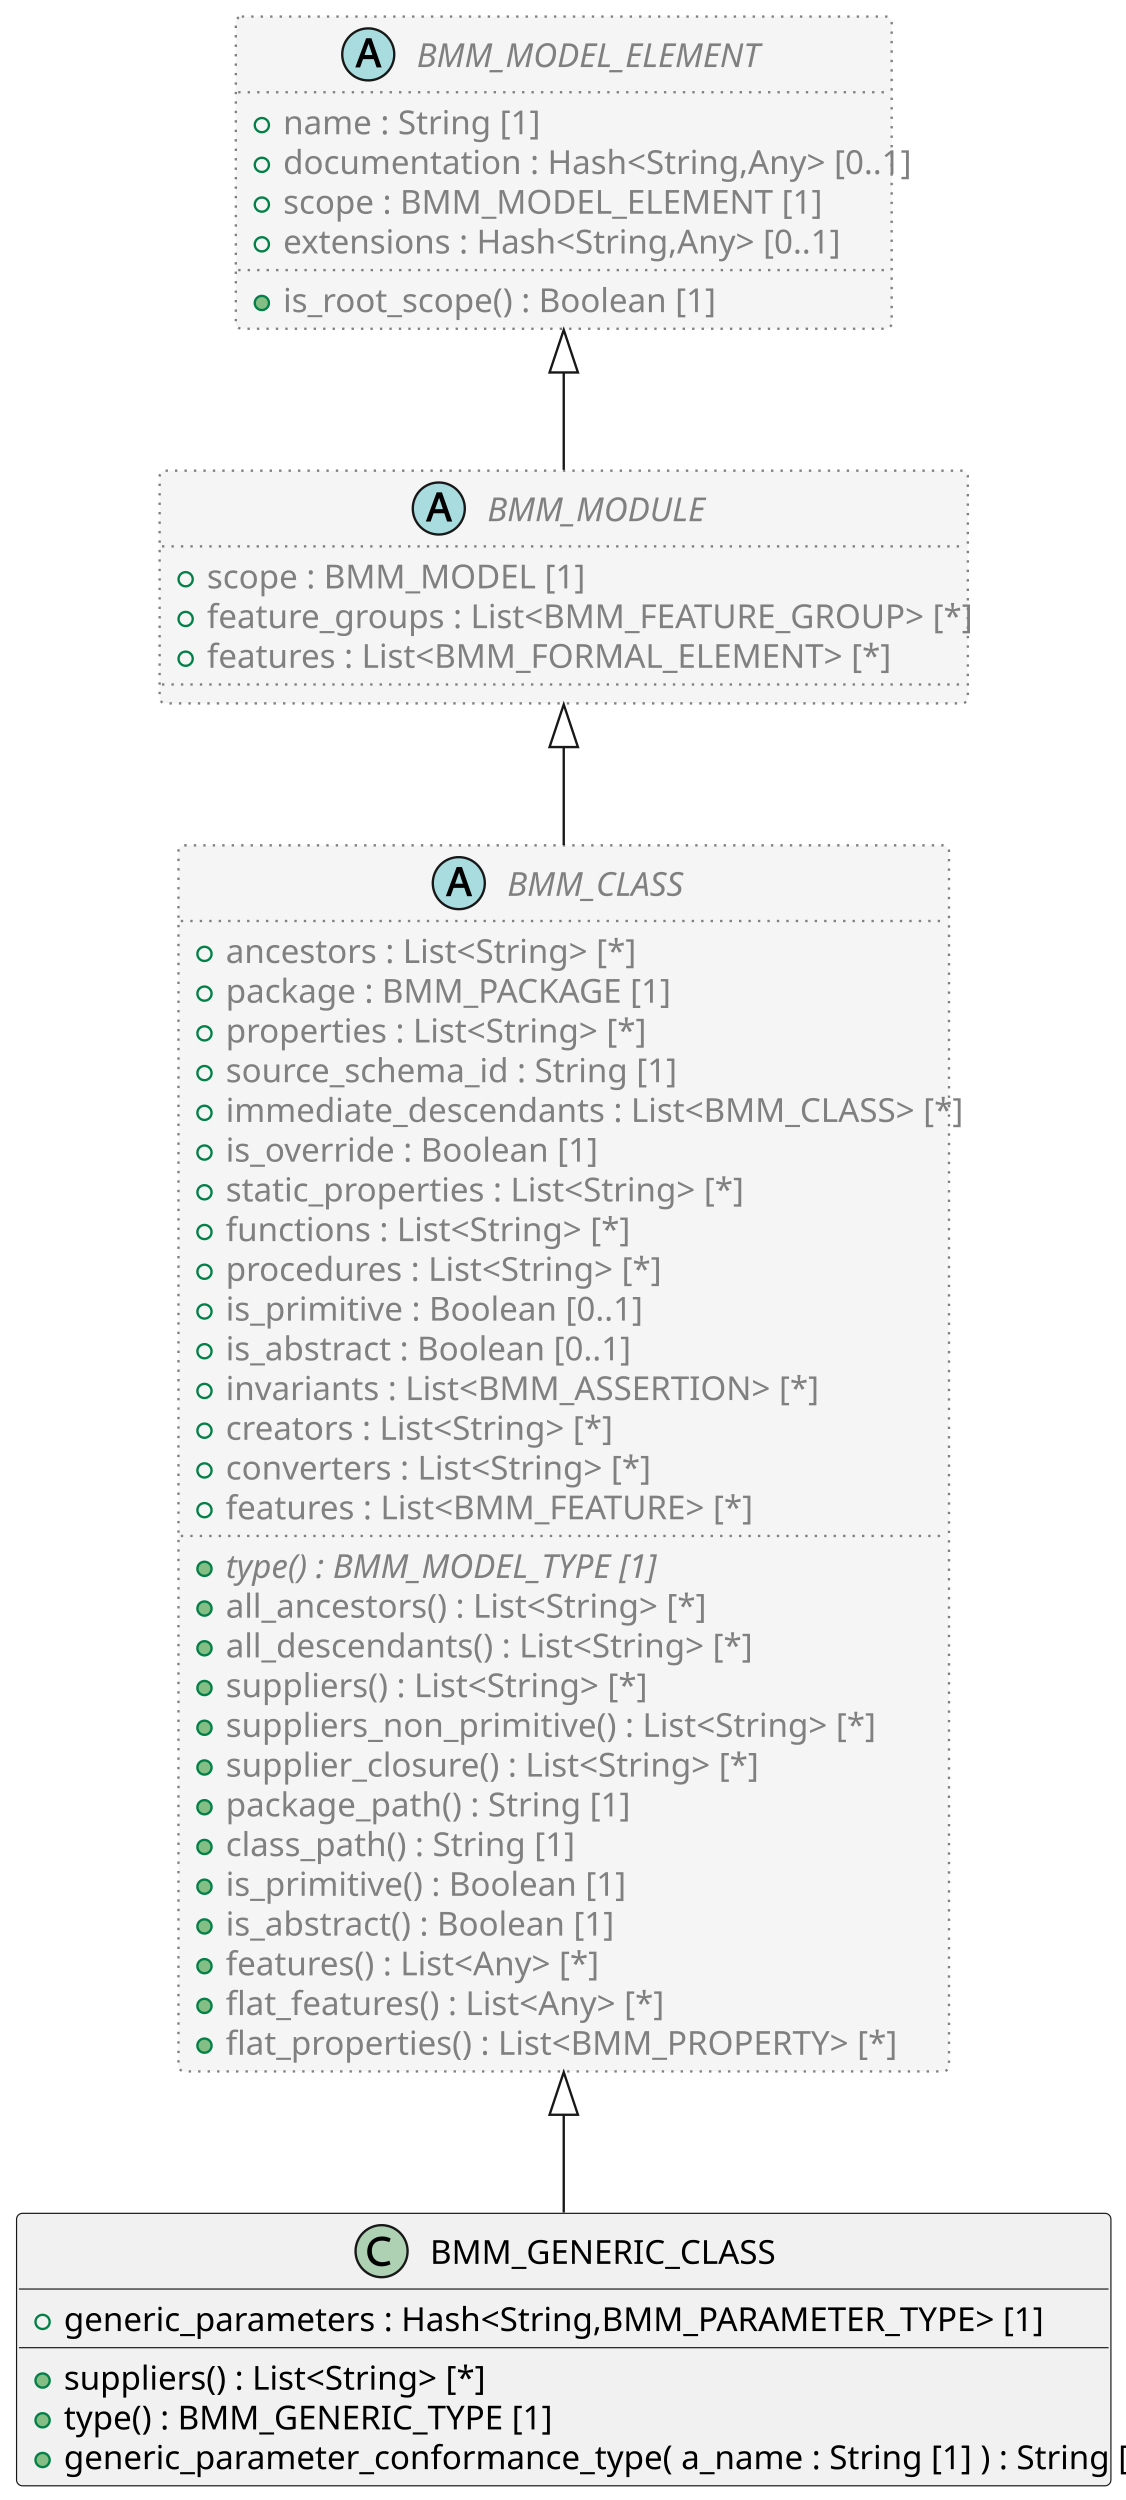
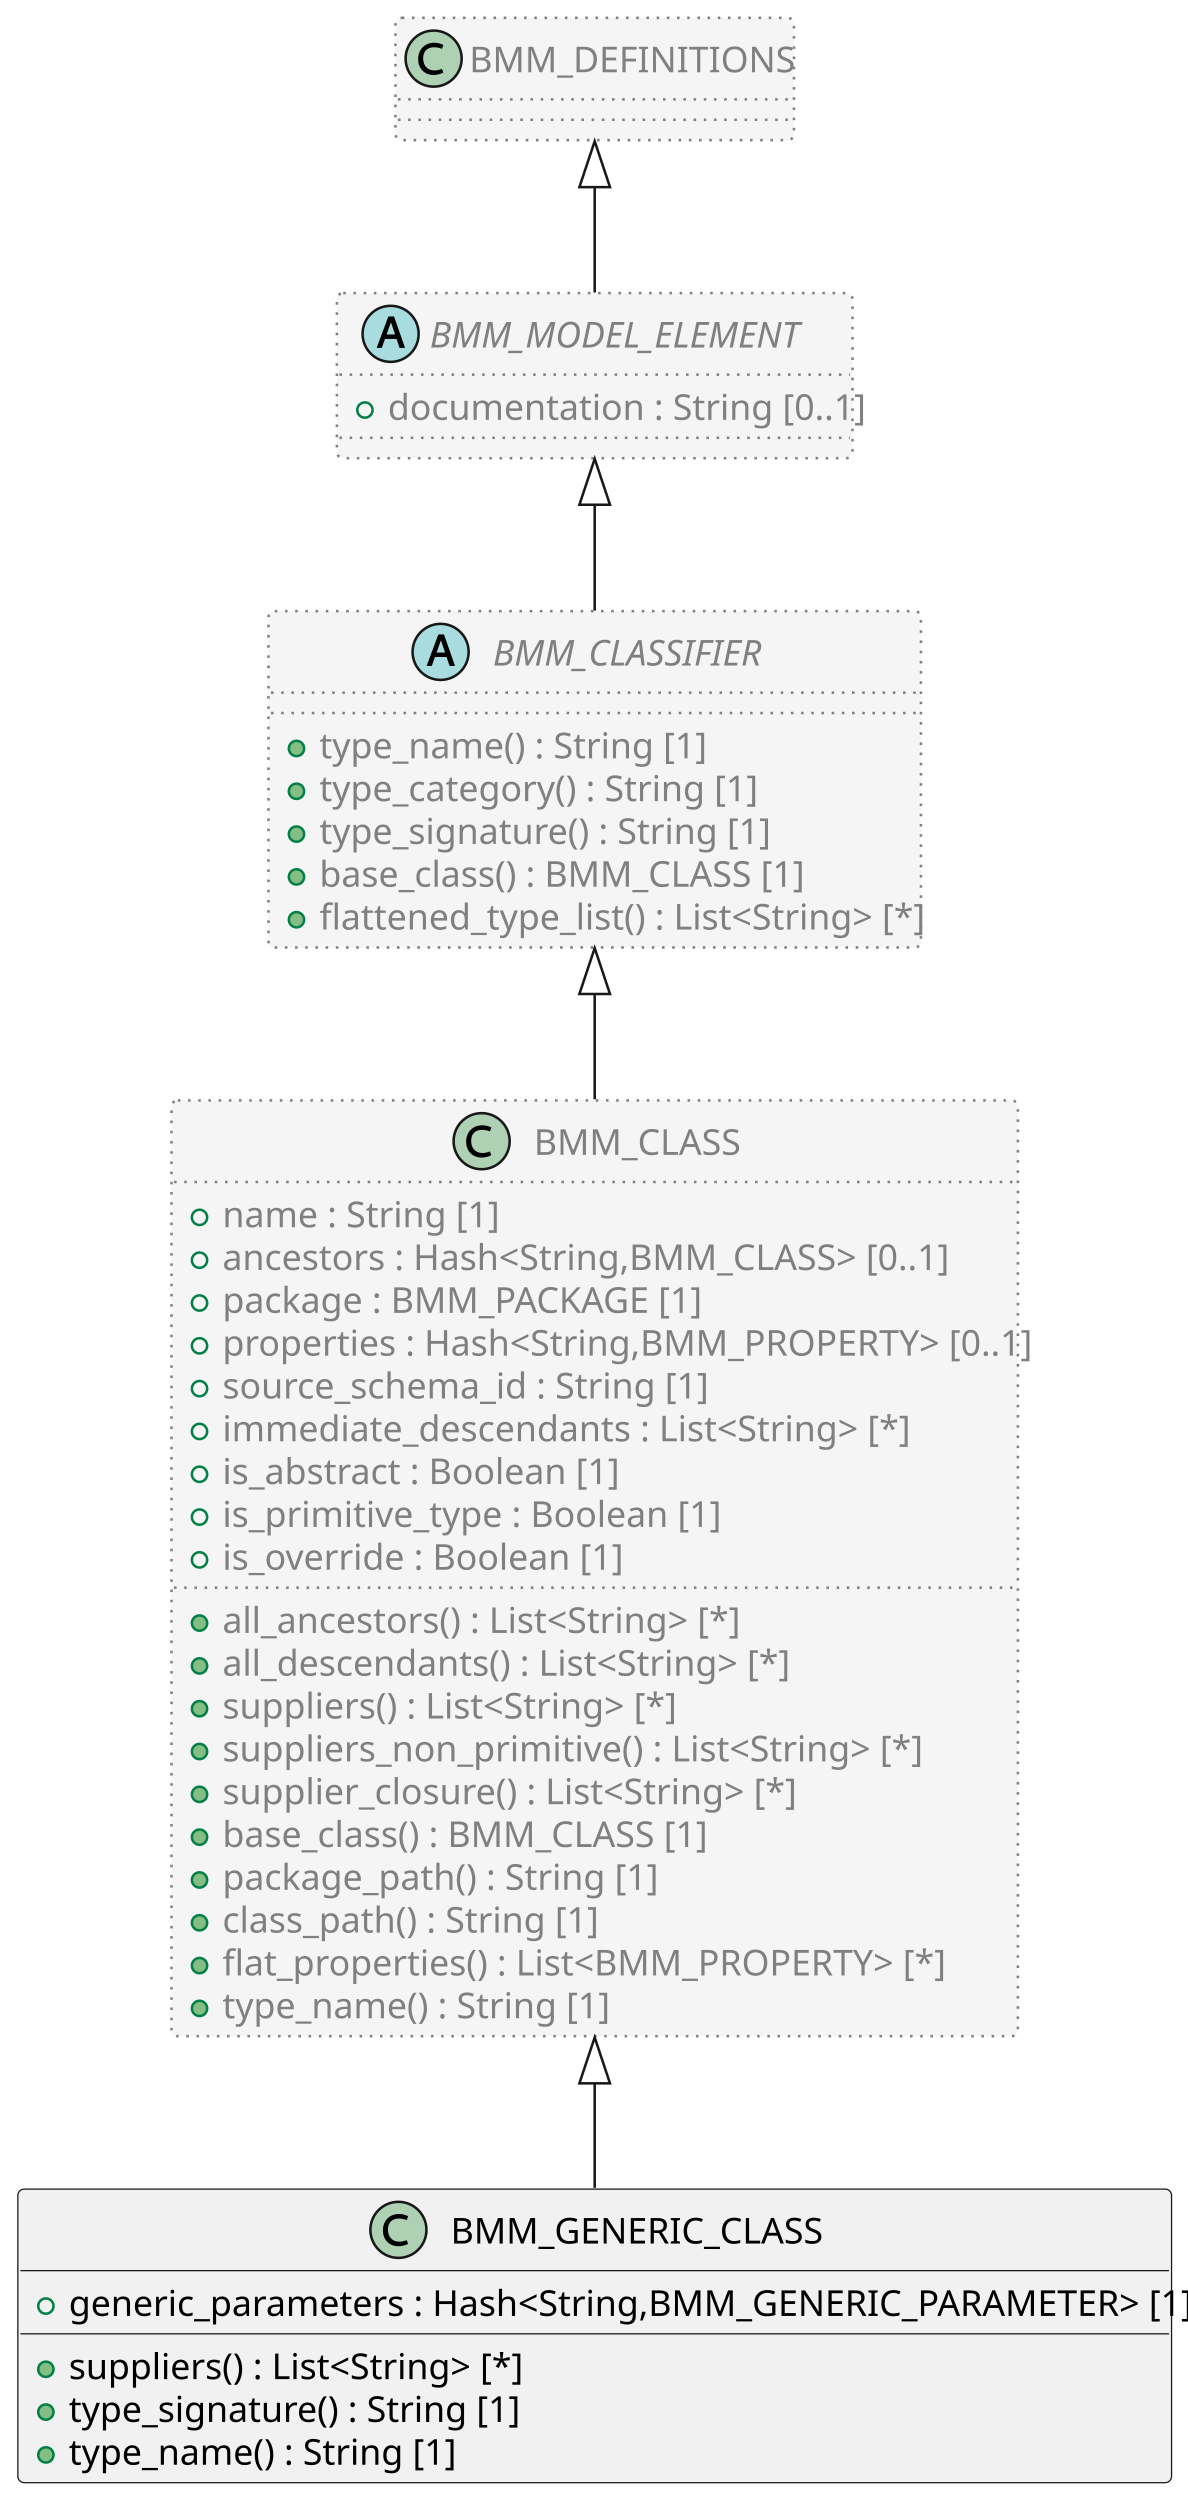
- <svg xmlns="http://www.w3.org/2000/svg" contentStyleType="text/css" data-diagram-type="CLASS" height="1057px" preserveAspectRatio="none" style="width:476px;height:1057px;background:#FFFFFF;" version="1.1" viewBox="0 0 476 1057" width="476px" zoomAndPan="magnify">
+ <svg xmlns="http://www.w3.org/2000/svg" contentStyleType="text/css" data-diagram-type="CLASS" height="981px" preserveAspectRatio="none" style="width:466px;height:981px;background:#FFFFFF;" version="1.1" viewBox="0 0 466 981" width="466px" zoomAndPan="magnify">
  <defs />
  <g>
    <g class="entity" data-entity="BMM_GENERIC_CLASS" data-source-line="2" data-uid="ent0002" id="entity_BMM_GENERIC_CLASS">
-       <rect fill="#F1F1F1" height="115.2" rx="2.5" ry="2.5" style="stroke:#181818;stroke-width:0.5;" width="462.7" x="7" y="935.8" />
-       <ellipse cx="161.328" cy="951.8" fill="#ADD1B2" rx="11" ry="11" style="stroke:#181818;stroke-width:1;" />
-       <path d="M161.328,958.222 C162.5,958.222 163.735,957.956 165.11,957.347 L164.625,955.831 C163.532,956.253 162.516,956.441 161.657,956.441 C158.938,956.441 157.219,954.597 157.219,951.691 C157.219,948.941 158.782,947.347 161.516,947.347 C162.438,947.347 163.453,947.534 164.594,947.956 L165.172,946.441 C164.078,945.862 162.782,945.566 161.594,945.566 C157.828,945.566 155.25,948.206 155.25,952.019 C155.25,955.691 157.735,958.222 161.328,958.222 Z " fill="#000000" />
-       <text fill="#000000" font-family="sans-serif" font-size="14" lengthAdjust="spacing" textLength="145.543" x="181.828" y="957.162">BMM_GENERIC_CLASS</text>
-       <line style="stroke:#181818;stroke-width:0.5;" x1="8" x2="468.7" y1="967.8" y2="967.8" />
-       <ellipse cx="18" cy="981.7" fill="none" rx="3" ry="3" style="stroke:#038048;stroke-width:1;" />
-       <text fill="#000000" font-family="sans-serif" font-size="14" lengthAdjust="spacing" textLength="400.888" x="27" y="985.562">generic_parameters : Hash&lt;String,BMM_PARAMETER_TYPE&gt; [1]</text>
-       <line style="stroke:#181818;stroke-width:0.5;" x1="8" x2="468.7" y1="992.6" y2="992.6" />
-       <ellipse cx="18" cy="1006.5" fill="#84BE84" rx="3" ry="3" style="stroke:#038048;stroke-width:1;" />
-       <text fill="#000000" font-family="sans-serif" font-size="14" lengthAdjust="spacing" textLength="170.169" x="27" y="1010.362">suppliers() : List&lt;String&gt; [*]</text>
-       <ellipse cx="18" cy="1023.3" fill="#84BE84" rx="3" ry="3" style="stroke:#038048;stroke-width:1;" />
-       <text fill="#000000" font-family="sans-serif" font-size="14" lengthAdjust="spacing" textLength="201.795" x="27" y="1027.162">type() : BMM_GENERIC_TYPE [1]</text>
-       <ellipse cx="18" cy="1040.1" fill="#84BE84" rx="3" ry="3" style="stroke:#038048;stroke-width:1;" />
-       <text fill="#000000" font-family="sans-serif" font-size="14" lengthAdjust="spacing" textLength="436.7" x="27" y="1043.962">generic_parameter_conformance_type( a_name : String [1] ) : String [1]</text>
+       <rect fill="#F1F1F1" height="115.2" rx="2.5" ry="2.5" style="stroke:#181818;stroke-width:0.5;" width="452.718" x="7" y="859" />
+       <ellipse cx="156.337" cy="875" fill="#ADD1B2" rx="11" ry="11" style="stroke:#181818;stroke-width:1;" />
+       <path d="M156.337,881.422 C157.509,881.422 158.744,881.156 160.119,880.547 L159.634,879.031 C158.541,879.453 157.525,879.641 156.666,879.641 C153.947,879.641 152.228,877.797 152.228,874.891 C152.228,872.141 153.791,870.547 156.525,870.547 C157.447,870.547 158.462,870.734 159.603,871.156 L160.181,869.641 C159.087,869.062 157.791,868.766 156.603,868.766 C152.837,868.766 150.259,871.406 150.259,875.219 C150.259,878.891 152.744,881.422 156.337,881.422 Z " fill="#000000" />
+       <text fill="#000000" font-family="sans-serif" font-size="14" lengthAdjust="spacing" textLength="145.543" x="176.837" y="880.362">BMM_GENERIC_CLASS</text>
+       <line style="stroke:#181818;stroke-width:0.5;" x1="8" x2="458.718" y1="891" y2="891" />
+       <ellipse cx="18" cy="904.9" fill="none" rx="3" ry="3" style="stroke:#038048;stroke-width:1;" />
+       <text fill="#000000" font-family="sans-serif" font-size="14" lengthAdjust="spacing" textLength="426.718" x="27" y="908.762">generic_parameters : Hash&lt;String,BMM_GENERIC_PARAMETER&gt; [1]</text>
+       <line style="stroke:#181818;stroke-width:0.5;" x1="8" x2="458.718" y1="915.8" y2="915.8" />
+       <ellipse cx="18" cy="929.7" fill="#84BE84" rx="3" ry="3" style="stroke:#038048;stroke-width:1;" />
+       <text fill="#000000" font-family="sans-serif" font-size="14" lengthAdjust="spacing" textLength="170.169" x="27" y="933.562">suppliers() : List&lt;String&gt; [*]</text>
+       <ellipse cx="18" cy="946.5" fill="#84BE84" rx="3" ry="3" style="stroke:#038048;stroke-width:1;" />
+       <text fill="#000000" font-family="sans-serif" font-size="14" lengthAdjust="spacing" textLength="167.131" x="27" y="950.362">type_signature() : String [1]</text>
+       <ellipse cx="18" cy="963.3" fill="#84BE84" rx="3" ry="3" style="stroke:#038048;stroke-width:1;" />
+       <text fill="#000000" font-family="sans-serif" font-size="14" lengthAdjust="spacing" textLength="143.471" x="27" y="967.162">type_name() : String [1]</text>
    </g>
    <g class="entity" data-entity="BMM_CLASS" data-source-line="9" data-uid="ent0003" id="entity_BMM_CLASS">
-       <rect fill="#F5F5F5" height="518.398" rx="2.5" ry="2.5" style="stroke:#808080;stroke-width:1;stroke-dasharray:1,3;" width="325.795" x="75.45" y="357.4" />
-       <ellipse cx="193.981" cy="373.4" fill="#A9DCDF" rx="11" ry="11" style="stroke:#181818;stroke-width:1;" />
-       <path d="M188.496,378.9 L190.527,378.9 L194.574,367.556 L193.668,367.556 L197.496,378.9 L199.637,378.9 L195.309,366.572 L193.09,366.572 L188.496,378.9 Z M190.824,375.4 L197.262,375.4 L197.262,373.65 L190.824,373.65 L190.824,375.4 Z " fill="#000000" />
-       <text fill="#808080" font-family="sans-serif" font-size="14" font-style="italic" lengthAdjust="spacing" textLength="80.234" x="214.481" y="378.762">BMM_CLASS</text>
-       <line style="stroke:#808080;stroke-width:1;stroke-dasharray:1,3;" x1="76.45" x2="400.245" y1="389.4" y2="389.4" />
-       <ellipse cx="86.45" cy="403.3" fill="none" rx="3" ry="3" style="stroke:#038048;stroke-width:1;" />
-       <text fill="#808080" font-family="sans-serif" font-size="14" lengthAdjust="spacing" textLength="165.241" x="95.45" y="407.162">ancestors : List&lt;String&gt; [*]</text>
-       <ellipse cx="86.45" cy="420.1" fill="none" rx="3" ry="3" style="stroke:#038048;stroke-width:1;" />
-       <text fill="#808080" font-family="sans-serif" font-size="14" lengthAdjust="spacing" textLength="181.145" x="95.45" y="423.962">package : BMM_PACKAGE [1]</text>
-       <ellipse cx="86.45" cy="436.9" fill="none" rx="3" ry="3" style="stroke:#038048;stroke-width:1;" />
-       <text fill="#808080" font-family="sans-serif" font-size="14" lengthAdjust="spacing" textLength="169.203" x="95.45" y="440.762">properties : List&lt;String&gt; [*]</text>
-       <ellipse cx="86.45" cy="453.7" fill="none" rx="3" ry="3" style="stroke:#038048;stroke-width:1;" />
-       <text fill="#808080" font-family="sans-serif" font-size="14" lengthAdjust="spacing" textLength="180.795" x="95.45" y="457.562">source_schema_id : String [1]</text>
-       <ellipse cx="86.45" cy="470.5" fill="none" rx="3" ry="3" style="stroke:#038048;stroke-width:1;" />
-       <text fill="#808080" font-family="sans-serif" font-size="14" lengthAdjust="spacing" textLength="299.795" x="95.45" y="474.362">immediate_descendants : List&lt;BMM_CLASS&gt; [*]</text>
-       <ellipse cx="86.45" cy="487.3" fill="none" rx="3" ry="3" style="stroke:#038048;stroke-width:1;" />
-       <text fill="#808080" font-family="sans-serif" font-size="14" lengthAdjust="spacing" textLength="147.993" x="95.45" y="491.162">is_override : Boolean [1]</text>
-       <ellipse cx="86.45" cy="504.099" fill="none" rx="3" ry="3" style="stroke:#038048;stroke-width:1;" />
-       <text fill="#808080" font-family="sans-serif" font-size="14" lengthAdjust="spacing" textLength="209.957" x="95.45" y="507.962">static_properties : List&lt;String&gt; [*]</text>
-       <ellipse cx="86.45" cy="520.899" fill="none" rx="3" ry="3" style="stroke:#038048;stroke-width:1;" />
-       <text fill="#808080" font-family="sans-serif" font-size="14" lengthAdjust="spacing" textLength="162.861" x="95.45" y="524.761">functions : List&lt;String&gt; [*]</text>
-       <ellipse cx="86.45" cy="537.699" fill="none" rx="3" ry="3" style="stroke:#038048;stroke-width:1;" />
-       <text fill="#808080" font-family="sans-serif" font-size="14" lengthAdjust="spacing" textLength="175.041" x="95.45" y="541.561">procedures : List&lt;String&gt; [*]</text>
-       <ellipse cx="86.45" cy="554.499" fill="none" rx="3" ry="3" style="stroke:#038048;stroke-width:1;" />
-       <text fill="#808080" font-family="sans-serif" font-size="14" lengthAdjust="spacing" textLength="167.509" x="95.45" y="558.361">is_primitive : Boolean [0..1]</text>
-       <ellipse cx="86.45" cy="571.299" fill="none" rx="3" ry="3" style="stroke:#038048;stroke-width:1;" />
-       <text fill="#808080" font-family="sans-serif" font-size="14" lengthAdjust="spacing" textLength="163.071" x="95.45" y="575.161">is_abstract : Boolean [0..1]</text>
-       <ellipse cx="86.45" cy="588.099" fill="none" rx="3" ry="3" style="stroke:#038048;stroke-width:1;" />
-       <text fill="#808080" font-family="sans-serif" font-size="14" lengthAdjust="spacing" textLength="241.933" x="95.45" y="591.961">invariants : List&lt;BMM_ASSERTION&gt; [*]</text>
-       <ellipse cx="86.45" cy="604.899" fill="none" rx="3" ry="3" style="stroke:#038048;stroke-width:1;" />
-       <text fill="#808080" font-family="sans-serif" font-size="14" lengthAdjust="spacing" textLength="156.085" x="95.45" y="608.761">creators : List&lt;String&gt; [*]</text>
-       <ellipse cx="86.45" cy="621.699" fill="none" rx="3" ry="3" style="stroke:#038048;stroke-width:1;" />
-       <text fill="#808080" font-family="sans-serif" font-size="14" lengthAdjust="spacing" textLength="170.967" x="95.45" y="625.561">converters : List&lt;String&gt; [*]</text>
-       <ellipse cx="86.45" cy="638.499" fill="none" rx="3" ry="3" style="stroke:#038048;stroke-width:1;" />
-       <text fill="#808080" font-family="sans-serif" font-size="14" lengthAdjust="spacing" textLength="217.727" x="95.45" y="642.361">features : List&lt;BMM_FEATURE&gt; [*]</text>
-       <line style="stroke:#808080;stroke-width:1;stroke-dasharray:1,3;" x1="76.45" x2="400.245" y1="649.399" y2="649.399" />
-       <ellipse cx="86.45" cy="663.299" fill="#84BE84" rx="3" ry="3" style="stroke:#038048;stroke-width:1;" />
-       <text fill="#808080" font-family="sans-serif" font-size="14" font-style="italic" lengthAdjust="spacing" textLength="191.365" x="95.45" y="667.161">type() : BMM_MODEL_TYPE [1]</text>
-       <ellipse cx="86.45" cy="680.099" fill="#84BE84" rx="3" ry="3" style="stroke:#038048;stroke-width:1;" />
-       <text fill="#808080" font-family="sans-serif" font-size="14" lengthAdjust="spacing" textLength="195.621" x="95.45" y="683.961">all_ancestors() : List&lt;String&gt; [*]</text>
-       <ellipse cx="86.45" cy="696.899" fill="#84BE84" rx="3" ry="3" style="stroke:#038048;stroke-width:1;" />
-       <text fill="#808080" font-family="sans-serif" font-size="14" lengthAdjust="spacing" textLength="213.695" x="95.45" y="700.761">all_descendants() : List&lt;String&gt; [*]</text>
-       <ellipse cx="86.45" cy="713.699" fill="#84BE84" rx="3" ry="3" style="stroke:#038048;stroke-width:1;" />
-       <text fill="#808080" font-family="sans-serif" font-size="14" lengthAdjust="spacing" textLength="170.169" x="95.45" y="717.561">suppliers() : List&lt;String&gt; [*]</text>
-       <ellipse cx="86.45" cy="730.499" fill="#84BE84" rx="3" ry="3" style="stroke:#038048;stroke-width:1;" />
-       <text fill="#808080" font-family="sans-serif" font-size="14" lengthAdjust="spacing" textLength="263.157" x="95.45" y="734.361">suppliers_non_primitive() : List&lt;String&gt; [*]</text>
-       <ellipse cx="86.45" cy="747.298" fill="#84BE84" rx="3" ry="3" style="stroke:#038048;stroke-width:1;" />
-       <text fill="#808080" font-family="sans-serif" font-size="14" lengthAdjust="spacing" textLength="216.019" x="95.45" y="751.16">supplier_closure() : List&lt;String&gt; [*]</text>
-       <ellipse cx="86.45" cy="764.098" fill="#84BE84" rx="3" ry="3" style="stroke:#038048;stroke-width:1;" />
-       <text fill="#808080" font-family="sans-serif" font-size="14" lengthAdjust="spacing" textLength="160.775" x="95.45" y="767.96">package_path() : String [1]</text>
-       <ellipse cx="86.45" cy="780.898" fill="#84BE84" rx="3" ry="3" style="stroke:#038048;stroke-width:1;" />
-       <text fill="#808080" font-family="sans-serif" font-size="14" lengthAdjust="spacing" textLength="140.154" x="95.45" y="784.76">class_path() : String [1]</text>
-       <ellipse cx="86.45" cy="797.698" fill="#84BE84" rx="3" ry="3" style="stroke:#038048;stroke-width:1;" />
-       <text fill="#808080" font-family="sans-serif" font-size="14" lengthAdjust="spacing" textLength="160.173" x="95.45" y="801.56">is_primitive() : Boolean [1]</text>
-       <ellipse cx="86.45" cy="814.498" fill="#84BE84" rx="3" ry="3" style="stroke:#038048;stroke-width:1;" />
-       <text fill="#808080" font-family="sans-serif" font-size="14" lengthAdjust="spacing" textLength="155.735" x="95.45" y="818.36">is_abstract() : Boolean [1]</text>
-       <ellipse cx="86.45" cy="831.298" fill="#84BE84" rx="3" ry="3" style="stroke:#038048;stroke-width:1;" />
-       <text fill="#808080" font-family="sans-serif" font-size="14" lengthAdjust="spacing" textLength="150.709" x="95.45" y="835.16">features() : List&lt;Any&gt; [*]</text>
-       <ellipse cx="86.45" cy="848.098" fill="#84BE84" rx="3" ry="3" style="stroke:#038048;stroke-width:1;" />
-       <text fill="#808080" font-family="sans-serif" font-size="14" lengthAdjust="spacing" textLength="178.583" x="95.45" y="851.96">flat_features() : List&lt;Any&gt; [*]</text>
-       <ellipse cx="86.45" cy="864.898" fill="#84BE84" rx="3" ry="3" style="stroke:#038048;stroke-width:1;" />
-       <text fill="#808080" font-family="sans-serif" font-size="14" lengthAdjust="spacing" textLength="276.681" x="95.45" y="868.76">flat_properties() : List&lt;BMM_PROPERTY&gt; [*]</text>
+       <rect fill="#F5F5F5" height="367.199" rx="2.5" ry="2.5" style="stroke:#808080;stroke-width:1;stroke-dasharray:1,3;" width="332.137" x="67.29" y="431.8" />
+       <ellipse cx="188.992" cy="447.8" fill="#ADD1B2" rx="11" ry="11" style="stroke:#181818;stroke-width:1;" />
+       <path d="M188.992,454.222 C190.163,454.222 191.398,453.956 192.773,453.347 L192.288,451.831 C191.195,452.253 190.179,452.441 189.32,452.441 C186.601,452.441 184.882,450.597 184.882,447.691 C184.882,444.941 186.445,443.347 189.179,443.347 C190.101,443.347 191.117,443.534 192.257,443.956 L192.835,442.441 C191.742,441.863 190.445,441.566 189.257,441.566 C185.492,441.566 182.913,444.206 182.913,448.019 C182.913,451.691 185.398,454.222 188.992,454.222 Z " fill="#000000" />
+       <text fill="#808080" font-family="sans-serif" font-size="14" lengthAdjust="spacing" textLength="80.234" x="209.492" y="453.162">BMM_CLASS</text>
+       <line style="stroke:#808080;stroke-width:1;stroke-dasharray:1,3;" x1="68.29" x2="398.427" y1="463.8" y2="463.8" />
+       <ellipse cx="78.29" cy="477.7" fill="none" rx="3" ry="3" style="stroke:#038048;stroke-width:1;" />
+       <text fill="#808080" font-family="sans-serif" font-size="14" lengthAdjust="spacing" textLength="100.884" x="87.29" y="481.562">name : String [1]</text>
+       <ellipse cx="78.29" cy="494.5" fill="none" rx="3" ry="3" style="stroke:#038048;stroke-width:1;" />
+       <text fill="#808080" font-family="sans-serif" font-size="14" lengthAdjust="spacing" textLength="273.797" x="87.29" y="498.362">ancestors : Hash&lt;String,BMM_CLASS&gt; [0..1]</text>
+       <ellipse cx="78.29" cy="511.3" fill="none" rx="3" ry="3" style="stroke:#038048;stroke-width:1;" />
+       <text fill="#808080" font-family="sans-serif" font-size="14" lengthAdjust="spacing" textLength="181.145" x="87.29" y="515.162">package : BMM_PACKAGE [1]</text>
+       <ellipse cx="78.29" cy="528.1" fill="none" rx="3" ry="3" style="stroke:#038048;stroke-width:1;" />
+       <text fill="#808080" font-family="sans-serif" font-size="14" lengthAdjust="spacing" textLength="306.137" x="87.29" y="531.962">properties : Hash&lt;String,BMM_PROPERTY&gt; [0..1]</text>
+       <ellipse cx="78.29" cy="544.9" fill="none" rx="3" ry="3" style="stroke:#038048;stroke-width:1;" />
+       <text fill="#808080" font-family="sans-serif" font-size="14" lengthAdjust="spacing" textLength="180.795" x="87.29" y="548.762">source_schema_id : String [1]</text>
+       <ellipse cx="78.29" cy="561.7" fill="none" rx="3" ry="3" style="stroke:#038048;stroke-width:1;" />
+       <text fill="#808080" font-family="sans-serif" font-size="14" lengthAdjust="spacing" textLength="256.997" x="87.29" y="565.562">immediate_descendants : List&lt;String&gt; [*]</text>
+       <ellipse cx="78.29" cy="578.5" fill="none" rx="3" ry="3" style="stroke:#038048;stroke-width:1;" />
+       <text fill="#808080" font-family="sans-serif" font-size="14" lengthAdjust="spacing" textLength="147.307" x="87.29" y="582.361">is_abstract : Boolean [1]</text>
+       <ellipse cx="78.29" cy="595.299" fill="none" rx="3" ry="3" style="stroke:#038048;stroke-width:1;" />
+       <text fill="#808080" font-family="sans-serif" font-size="14" lengthAdjust="spacing" textLength="185.905" x="87.29" y="599.161">is_primitive_type : Boolean [1]</text>
+       <ellipse cx="78.29" cy="612.099" fill="none" rx="3" ry="3" style="stroke:#038048;stroke-width:1;" />
+       <text fill="#808080" font-family="sans-serif" font-size="14" lengthAdjust="spacing" textLength="147.993" x="87.29" y="615.961">is_override : Boolean [1]</text>
+       <line style="stroke:#808080;stroke-width:1;stroke-dasharray:1,3;" x1="68.29" x2="398.427" y1="622.999" y2="622.999" />
+       <ellipse cx="78.29" cy="636.899" fill="#84BE84" rx="3" ry="3" style="stroke:#038048;stroke-width:1;" />
+       <text fill="#808080" font-family="sans-serif" font-size="14" lengthAdjust="spacing" textLength="195.621" x="87.29" y="640.761">all_ancestors() : List&lt;String&gt; [*]</text>
+       <ellipse cx="78.29" cy="653.699" fill="#84BE84" rx="3" ry="3" style="stroke:#038048;stroke-width:1;" />
+       <text fill="#808080" font-family="sans-serif" font-size="14" lengthAdjust="spacing" textLength="213.695" x="87.29" y="657.561">all_descendants() : List&lt;String&gt; [*]</text>
+       <ellipse cx="78.29" cy="670.499" fill="#84BE84" rx="3" ry="3" style="stroke:#038048;stroke-width:1;" />
+       <text fill="#808080" font-family="sans-serif" font-size="14" lengthAdjust="spacing" textLength="170.169" x="87.29" y="674.361">suppliers() : List&lt;String&gt; [*]</text>
+       <ellipse cx="78.29" cy="687.299" fill="#84BE84" rx="3" ry="3" style="stroke:#038048;stroke-width:1;" />
+       <text fill="#808080" font-family="sans-serif" font-size="14" lengthAdjust="spacing" textLength="263.157" x="87.29" y="691.161">suppliers_non_primitive() : List&lt;String&gt; [*]</text>
+       <ellipse cx="78.29" cy="704.099" fill="#84BE84" rx="3" ry="3" style="stroke:#038048;stroke-width:1;" />
+       <text fill="#808080" font-family="sans-serif" font-size="14" lengthAdjust="spacing" textLength="216.019" x="87.29" y="707.961">supplier_closure() : List&lt;String&gt; [*]</text>
+       <ellipse cx="78.29" cy="720.899" fill="#84BE84" rx="3" ry="3" style="stroke:#038048;stroke-width:1;" />
+       <text fill="#808080" font-family="sans-serif" font-size="14" lengthAdjust="spacing" textLength="183.833" x="87.29" y="724.761">base_class() : BMM_CLASS [1]</text>
+       <ellipse cx="78.29" cy="737.699" fill="#84BE84" rx="3" ry="3" style="stroke:#038048;stroke-width:1;" />
+       <text fill="#808080" font-family="sans-serif" font-size="14" lengthAdjust="spacing" textLength="160.775" x="87.29" y="741.561">package_path() : String [1]</text>
+       <ellipse cx="78.29" cy="754.499" fill="#84BE84" rx="3" ry="3" style="stroke:#038048;stroke-width:1;" />
+       <text fill="#808080" font-family="sans-serif" font-size="14" lengthAdjust="spacing" textLength="140.154" x="87.29" y="758.361">class_path() : String [1]</text>
+       <ellipse cx="78.29" cy="771.299" fill="#84BE84" rx="3" ry="3" style="stroke:#038048;stroke-width:1;" />
+       <text fill="#808080" font-family="sans-serif" font-size="14" lengthAdjust="spacing" textLength="276.681" x="87.29" y="775.161">flat_properties() : List&lt;BMM_PROPERTY&gt; [*]</text>
+       <ellipse cx="78.29" cy="788.099" fill="#84BE84" rx="3" ry="3" style="stroke:#038048;stroke-width:1;" />
+       <text fill="#808080" font-family="sans-serif" font-size="14" lengthAdjust="spacing" textLength="143.471" x="87.29" y="791.961">type_name() : String [1]</text>
    </g>
-     <g class="entity" data-entity="BMM_MODULE" data-source-line="40" data-uid="ent0004" id="entity_BMM_MODULE">
-       <rect fill="#F5F5F5" height="98.4" rx="2.5" ry="2.5" style="stroke:#808080;stroke-width:1;stroke-dasharray:1,3;" width="341.713" x="67.49" y="199" />
-       <ellipse cx="185.524" cy="215" fill="#A9DCDF" rx="11" ry="11" style="stroke:#181818;stroke-width:1;" />
-       <path d="M180.039,220.5 L182.07,220.5 L186.117,209.156 L185.211,209.156 L189.039,220.5 L191.18,220.5 L186.852,208.172 L184.633,208.172 L180.039,220.5 Z M182.367,217 L188.805,217 L188.805,215.25 L182.367,215.25 L182.367,217 Z " fill="#000000" />
-       <text fill="#808080" font-family="sans-serif" font-size="14" font-style="italic" lengthAdjust="spacing" textLength="97.146" x="206.024" y="220.362">BMM_MODULE</text>
-       <line style="stroke:#808080;stroke-width:1;stroke-dasharray:1,3;" x1="68.49" x2="408.203" y1="231" y2="231" />
-       <ellipse cx="78.49" cy="244.9" fill="none" rx="3" ry="3" style="stroke:#038048;stroke-width:1;" />
-       <text fill="#808080" font-family="sans-serif" font-size="14" lengthAdjust="spacing" textLength="152.655" x="87.49" y="248.762">scope : BMM_MODEL [1]</text>
-       <ellipse cx="78.49" cy="261.7" fill="none" rx="3" ry="3" style="stroke:#038048;stroke-width:1;" />
-       <text fill="#808080" font-family="sans-serif" font-size="14" lengthAdjust="spacing" textLength="315.713" x="87.49" y="265.562">feature_groups : List&lt;BMM_FEATURE_GROUP&gt; [*]</text>
-       <ellipse cx="78.49" cy="278.5" fill="none" rx="3" ry="3" style="stroke:#038048;stroke-width:1;" />
-       <text fill="#808080" font-family="sans-serif" font-size="14" lengthAdjust="spacing" textLength="282.869" x="87.49" y="282.362">features : List&lt;BMM_FORMAL_ELEMENT&gt; [*]</text>
-       <line style="stroke:#808080;stroke-width:1;stroke-dasharray:1,3;" x1="68.49" x2="408.203" y1="289.4" y2="289.4" />
+     <g class="entity" data-entity="BMM_CLASSIFIER" data-source-line="31" data-uid="ent0004" id="entity_BMM_CLASSIFIER">
+       <rect fill="#F5F5F5" height="132" rx="2.5" ry="2.5" style="stroke:#808080;stroke-width:1;stroke-dasharray:1,3;" width="256.047" x="105.34" y="239.8" />
+       <ellipse cx="172.89" cy="255.8" fill="#A9DCDF" rx="11" ry="11" style="stroke:#181818;stroke-width:1;" />
+       <path d="M167.405,261.3 L169.437,261.3 L173.483,249.956 L172.577,249.956 L176.405,261.3 L178.546,261.3 L174.218,248.972 L171.999,248.972 L167.405,261.3 Z M169.733,257.8 L176.171,257.8 L176.171,256.05 L169.733,256.05 L169.733,257.8 Z " fill="#000000" />
+       <text fill="#808080" font-family="sans-serif" font-size="14" font-style="italic" lengthAdjust="spacing" textLength="112.448" x="193.39" y="261.162">BMM_CLASSIFIER</text>
+       <line style="stroke:#808080;stroke-width:1;stroke-dasharray:1,3;" x1="106.34" x2="360.387" y1="271.8" y2="271.8" />
+       <line style="stroke:#808080;stroke-width:1;stroke-dasharray:1,3;" x1="106.34" x2="360.387" y1="279.8" y2="279.8" />
+       <ellipse cx="116.34" cy="293.7" fill="#84BE84" rx="3" ry="3" style="stroke:#038048;stroke-width:1;" />
+       <text fill="#808080" font-family="sans-serif" font-size="14" lengthAdjust="spacing" textLength="143.471" x="125.34" y="297.562">type_name() : String [1]</text>
+       <ellipse cx="116.34" cy="310.5" fill="#84BE84" rx="3" ry="3" style="stroke:#038048;stroke-width:1;" />
+       <text fill="#808080" font-family="sans-serif" font-size="14" lengthAdjust="spacing" textLength="162.637" x="125.34" y="314.362">type_category() : String [1]</text>
+       <ellipse cx="116.34" cy="327.3" fill="#84BE84" rx="3" ry="3" style="stroke:#038048;stroke-width:1;" />
+       <text fill="#808080" font-family="sans-serif" font-size="14" lengthAdjust="spacing" textLength="167.131" x="125.34" y="331.162">type_signature() : String [1]</text>
+       <ellipse cx="116.34" cy="344.1" fill="#84BE84" rx="3" ry="3" style="stroke:#038048;stroke-width:1;" />
+       <text fill="#808080" font-family="sans-serif" font-size="14" lengthAdjust="spacing" textLength="183.833" x="125.34" y="347.962">base_class() : BMM_CLASS [1]</text>
+       <ellipse cx="116.34" cy="360.9" fill="#84BE84" rx="3" ry="3" style="stroke:#038048;stroke-width:1;" />
+       <text fill="#808080" font-family="sans-serif" font-size="14" lengthAdjust="spacing" textLength="230.047" x="125.34" y="364.762">flattened_type_list() : List&lt;String&gt; [*]</text>
    </g>
-     <g class="entity" data-entity="BMM_MODEL_ELEMENT" data-source-line="46" data-uid="ent0005" id="entity_BMM_MODEL_ELEMENT">
-       <rect fill="#F5F5F5" height="132" rx="2.5" ry="2.5" style="stroke:#808080;stroke-width:1;stroke-dasharray:1,3;" width="277.285" x="99.71" y="7" />
-       <ellipse cx="155.696" cy="23" fill="#A9DCDF" rx="11" ry="11" style="stroke:#181818;stroke-width:1;" />
-       <path d="M150.212,28.5 L152.243,28.5 L156.29,17.156 L155.383,17.156 L159.212,28.5 L161.352,28.5 L157.024,16.172 L154.805,16.172 L150.212,28.5 Z M152.54,25 L158.977,25 L158.977,23.25 L152.54,23.25 L152.54,25 Z " fill="#000000" />
-       <text fill="#808080" font-family="sans-serif" font-size="14" font-style="italic" lengthAdjust="spacing" textLength="156.813" x="176.196" y="28.362">BMM_MODEL_ELEMENT</text>
-       <line style="stroke:#808080;stroke-width:1;stroke-dasharray:1,3;" x1="100.71" x2="375.995" y1="39" y2="39" />
-       <ellipse cx="110.71" cy="52.9" fill="none" rx="3" ry="3" style="stroke:#038048;stroke-width:1;" />
-       <text fill="#808080" font-family="sans-serif" font-size="14" lengthAdjust="spacing" textLength="100.884" x="119.71" y="56.762">name : String [1]</text>
-       <ellipse cx="110.71" cy="69.7" fill="none" rx="3" ry="3" style="stroke:#038048;stroke-width:1;" />
-       <text fill="#808080" font-family="sans-serif" font-size="14" lengthAdjust="spacing" textLength="251.285" x="119.71" y="73.562">documentation : Hash&lt;String,Any&gt; [0..1]</text>
-       <ellipse cx="110.71" cy="86.5" fill="none" rx="3" ry="3" style="stroke:#038048;stroke-width:1;" />
-       <text fill="#808080" font-family="sans-serif" font-size="14" lengthAdjust="spacing" textLength="221.717" x="119.71" y="90.362">scope : BMM_MODEL_ELEMENT [1]</text>
-       <ellipse cx="110.71" cy="103.3" fill="none" rx="3" ry="3" style="stroke:#038048;stroke-width:1;" />
-       <text fill="#808080" font-family="sans-serif" font-size="14" lengthAdjust="spacing" textLength="223.341" x="119.71" y="107.162">extensions : Hash&lt;String,Any&gt; [0..1]</text>
-       <line style="stroke:#808080;stroke-width:1;stroke-dasharray:1,3;" x1="100.71" x2="375.995" y1="114.2" y2="114.2" />
-       <ellipse cx="110.71" cy="128.1" fill="#84BE84" rx="3" ry="3" style="stroke:#038048;stroke-width:1;" />
-       <text fill="#808080" font-family="sans-serif" font-size="14" lengthAdjust="spacing" textLength="174.565" x="119.71" y="131.962">is_root_scope() : Boolean [1]</text>
+     <g class="entity" data-entity="BMM_MODEL_ELEMENT" data-source-line="39" data-uid="ent0005" id="entity_BMM_MODEL_ELEMENT">
+       <rect fill="#F5F5F5" height="64.8" rx="2.5" ry="2.5" style="stroke:#808080;stroke-width:1;stroke-dasharray:1,3;" width="202.343" x="132.19" y="115" />
+       <ellipse cx="153.279" cy="131" fill="#A9DCDF" rx="11" ry="11" style="stroke:#181818;stroke-width:1;" />
+       <path d="M147.794,136.5 L149.825,136.5 L153.872,125.156 L152.966,125.156 L156.794,136.5 L158.935,136.5 L154.607,124.172 L152.388,124.172 L147.794,136.5 Z M150.122,133 L156.56,133 L156.56,131.25 L150.122,131.25 L150.122,133 Z " fill="#000000" />
+       <text fill="#808080" font-family="sans-serif" font-size="14" font-style="italic" lengthAdjust="spacing" textLength="156.813" x="168.631" y="136.362">BMM_MODEL_ELEMENT</text>
+       <line style="stroke:#808080;stroke-width:1;stroke-dasharray:1,3;" x1="133.19" x2="333.533" y1="147" y2="147" />
+       <ellipse cx="143.19" cy="160.9" fill="none" rx="3" ry="3" style="stroke:#038048;stroke-width:1;" />
+       <text fill="#808080" font-family="sans-serif" font-size="14" lengthAdjust="spacing" textLength="176.343" x="152.19" y="164.762">documentation : String [0..1]</text>
+       <line style="stroke:#808080;stroke-width:1;stroke-dasharray:1,3;" x1="133.19" x2="333.533" y1="171.8" y2="171.8" />
    </g>
-     <g class="link" data-entity-1="BMM_MODEL_ELEMENT" data-entity-2="BMM_MODULE" data-source-line="54" data-uid="lnk6" id="link_BMM_MODEL_ELEMENT_BMM_MODULE">
-       <path codeLine="54" d="M238.35,157.48 C238.35,177.12 238.35,180.3 238.35,198.64" fill="none" id="BMM_MODEL_ELEMENT-backto-BMM_MODULE" style="stroke:#181818;stroke-width:1;" />
-       <polygon fill="none" points="238.35,139.48,232.35,157.48,244.35,157.48,238.35,139.48" style="stroke:#181818;stroke-width:1;" />
+     <g class="entity" data-entity="BMM_DEFINITIONS" data-source-line="43" data-uid="ent0006" id="entity_BMM_DEFINITIONS">
+       <rect fill="#F5F5F5" height="48" rx="2.5" ry="2.5" style="stroke:#808080;stroke-width:1;stroke-dasharray:1,3;" width="156.404" x="155.16" y="7" />
+       <ellipse cx="170.16" cy="23" fill="#ADD1B2" rx="11" ry="11" style="stroke:#181818;stroke-width:1;" />
+       <path d="M170.16,29.422 C171.332,29.422 172.566,29.156 173.941,28.547 L173.457,27.031 C172.363,27.453 171.347,27.641 170.488,27.641 C167.769,27.641 166.051,25.797 166.051,22.891 C166.051,20.141 167.613,18.547 170.347,18.547 C171.269,18.547 172.285,18.734 173.426,19.156 L174.004,17.641 C172.91,17.062 171.613,16.766 170.426,16.766 C166.66,16.766 164.082,19.406 164.082,23.219 C164.082,26.891 166.566,29.422 170.16,29.422 Z " fill="#000000" />
+       <text fill="#808080" font-family="sans-serif" font-size="14" lengthAdjust="spacing" textLength="124.403" x="184.16" y="28.362">BMM_DEFINITIONS</text>
+       <line style="stroke:#808080;stroke-width:1;stroke-dasharray:1,3;" x1="156.16" x2="310.563" y1="39" y2="39" />
+       <line style="stroke:#808080;stroke-width:1;stroke-dasharray:1,3;" x1="156.16" x2="310.563" y1="47" y2="47" />
    </g>
-     <g class="link" data-entity-1="BMM_MODULE" data-entity-2="BMM_CLASS" data-source-line="56" data-uid="lnk7" id="link_BMM_MODULE_BMM_CLASS">
-       <path codeLine="56" d="M238.35,315.86 C238.35,332.79 238.35,335.15 238.35,357.27" fill="none" id="BMM_MODULE-backto-BMM_CLASS" style="stroke:#181818;stroke-width:1;" />
-       <polygon fill="none" points="238.35,297.86,232.35,315.86,244.35,315.86,238.35,297.86" style="stroke:#181818;stroke-width:1;" />
+     <g class="link" data-entity-1="BMM_DEFINITIONS" data-entity-2="BMM_MODEL_ELEMENT" data-source-line="46" data-uid="lnk7" id="link_BMM_DEFINITIONS_BMM_MODEL_ELEMENT">
+       <path codeLine="46" d="M233.36,73.43 C233.36,90.56 233.36,95.98 233.36,114.76" fill="none" id="BMM_DEFINITIONS-backto-BMM_MODEL_ELEMENT" style="stroke:#181818;stroke-width:1;" />
+       <polygon fill="none" points="233.36,55.43,227.36,73.43,239.36,73.43,233.36,55.43" style="stroke:#181818;stroke-width:1;" />
    </g>
-     <g class="link" data-entity-1="BMM_CLASS" data-entity-2="BMM_GENERIC_CLASS" data-source-line="58" data-uid="lnk8" id="link_BMM_CLASS_BMM_GENERIC_CLASS">
-       <path codeLine="58" d="M238.35,894.12 C238.35,915.89 238.35,918.16 238.35,935.47" fill="none" id="BMM_CLASS-backto-BMM_GENERIC_CLASS" style="stroke:#181818;stroke-width:1;" />
-       <polygon fill="none" points="238.35,876.12,232.35,894.12,244.35,894.12,238.35,876.12" style="stroke:#181818;stroke-width:1;" />
+     <g class="link" data-entity-1="BMM_MODEL_ELEMENT" data-entity-2="BMM_CLASSIFIER" data-source-line="48" data-uid="lnk8" id="link_BMM_MODEL_ELEMENT_BMM_CLASSIFIER">
+       <path codeLine="48" d="M233.36,198.05 C233.36,215.19 233.36,219.02 233.36,239.61" fill="none" id="BMM_MODEL_ELEMENT-backto-BMM_CLASSIFIER" style="stroke:#181818;stroke-width:1;" />
+       <polygon fill="none" points="233.36,180.05,227.36,198.05,239.36,198.05,233.36,180.05" style="stroke:#181818;stroke-width:1;" />
+     </g>
+     <g class="link" data-entity-1="BMM_CLASSIFIER" data-entity-2="BMM_CLASS" data-source-line="50" data-uid="lnk9" id="link_BMM_CLASSIFIER_BMM_CLASS">
+       <path codeLine="50" d="M233.36,390.04 C233.36,407.94 233.36,410.26 233.36,431.35" fill="none" id="BMM_CLASSIFIER-backto-BMM_CLASS" style="stroke:#181818;stroke-width:1;" />
+       <polygon fill="none" points="233.36,372.04,227.36,390.04,239.36,390.04,233.36,372.04" style="stroke:#181818;stroke-width:1;" />
+     </g>
+     <g class="link" data-entity-1="BMM_CLASS" data-entity-2="BMM_GENERIC_CLASS" data-source-line="52" data-uid="lnk10" id="link_BMM_CLASS_BMM_GENERIC_CLASS">
+       <path codeLine="52" d="M233.36,817.49 C233.36,838.72 233.36,841.01 233.36,858.51" fill="none" id="BMM_CLASS-backto-BMM_GENERIC_CLASS" style="stroke:#181818;stroke-width:1;" />
+       <polygon fill="none" points="233.36,799.49,227.36,817.49,239.36,817.49,233.36,799.49" style="stroke:#181818;stroke-width:1;" />
    </g>
  </g>
</svg>
